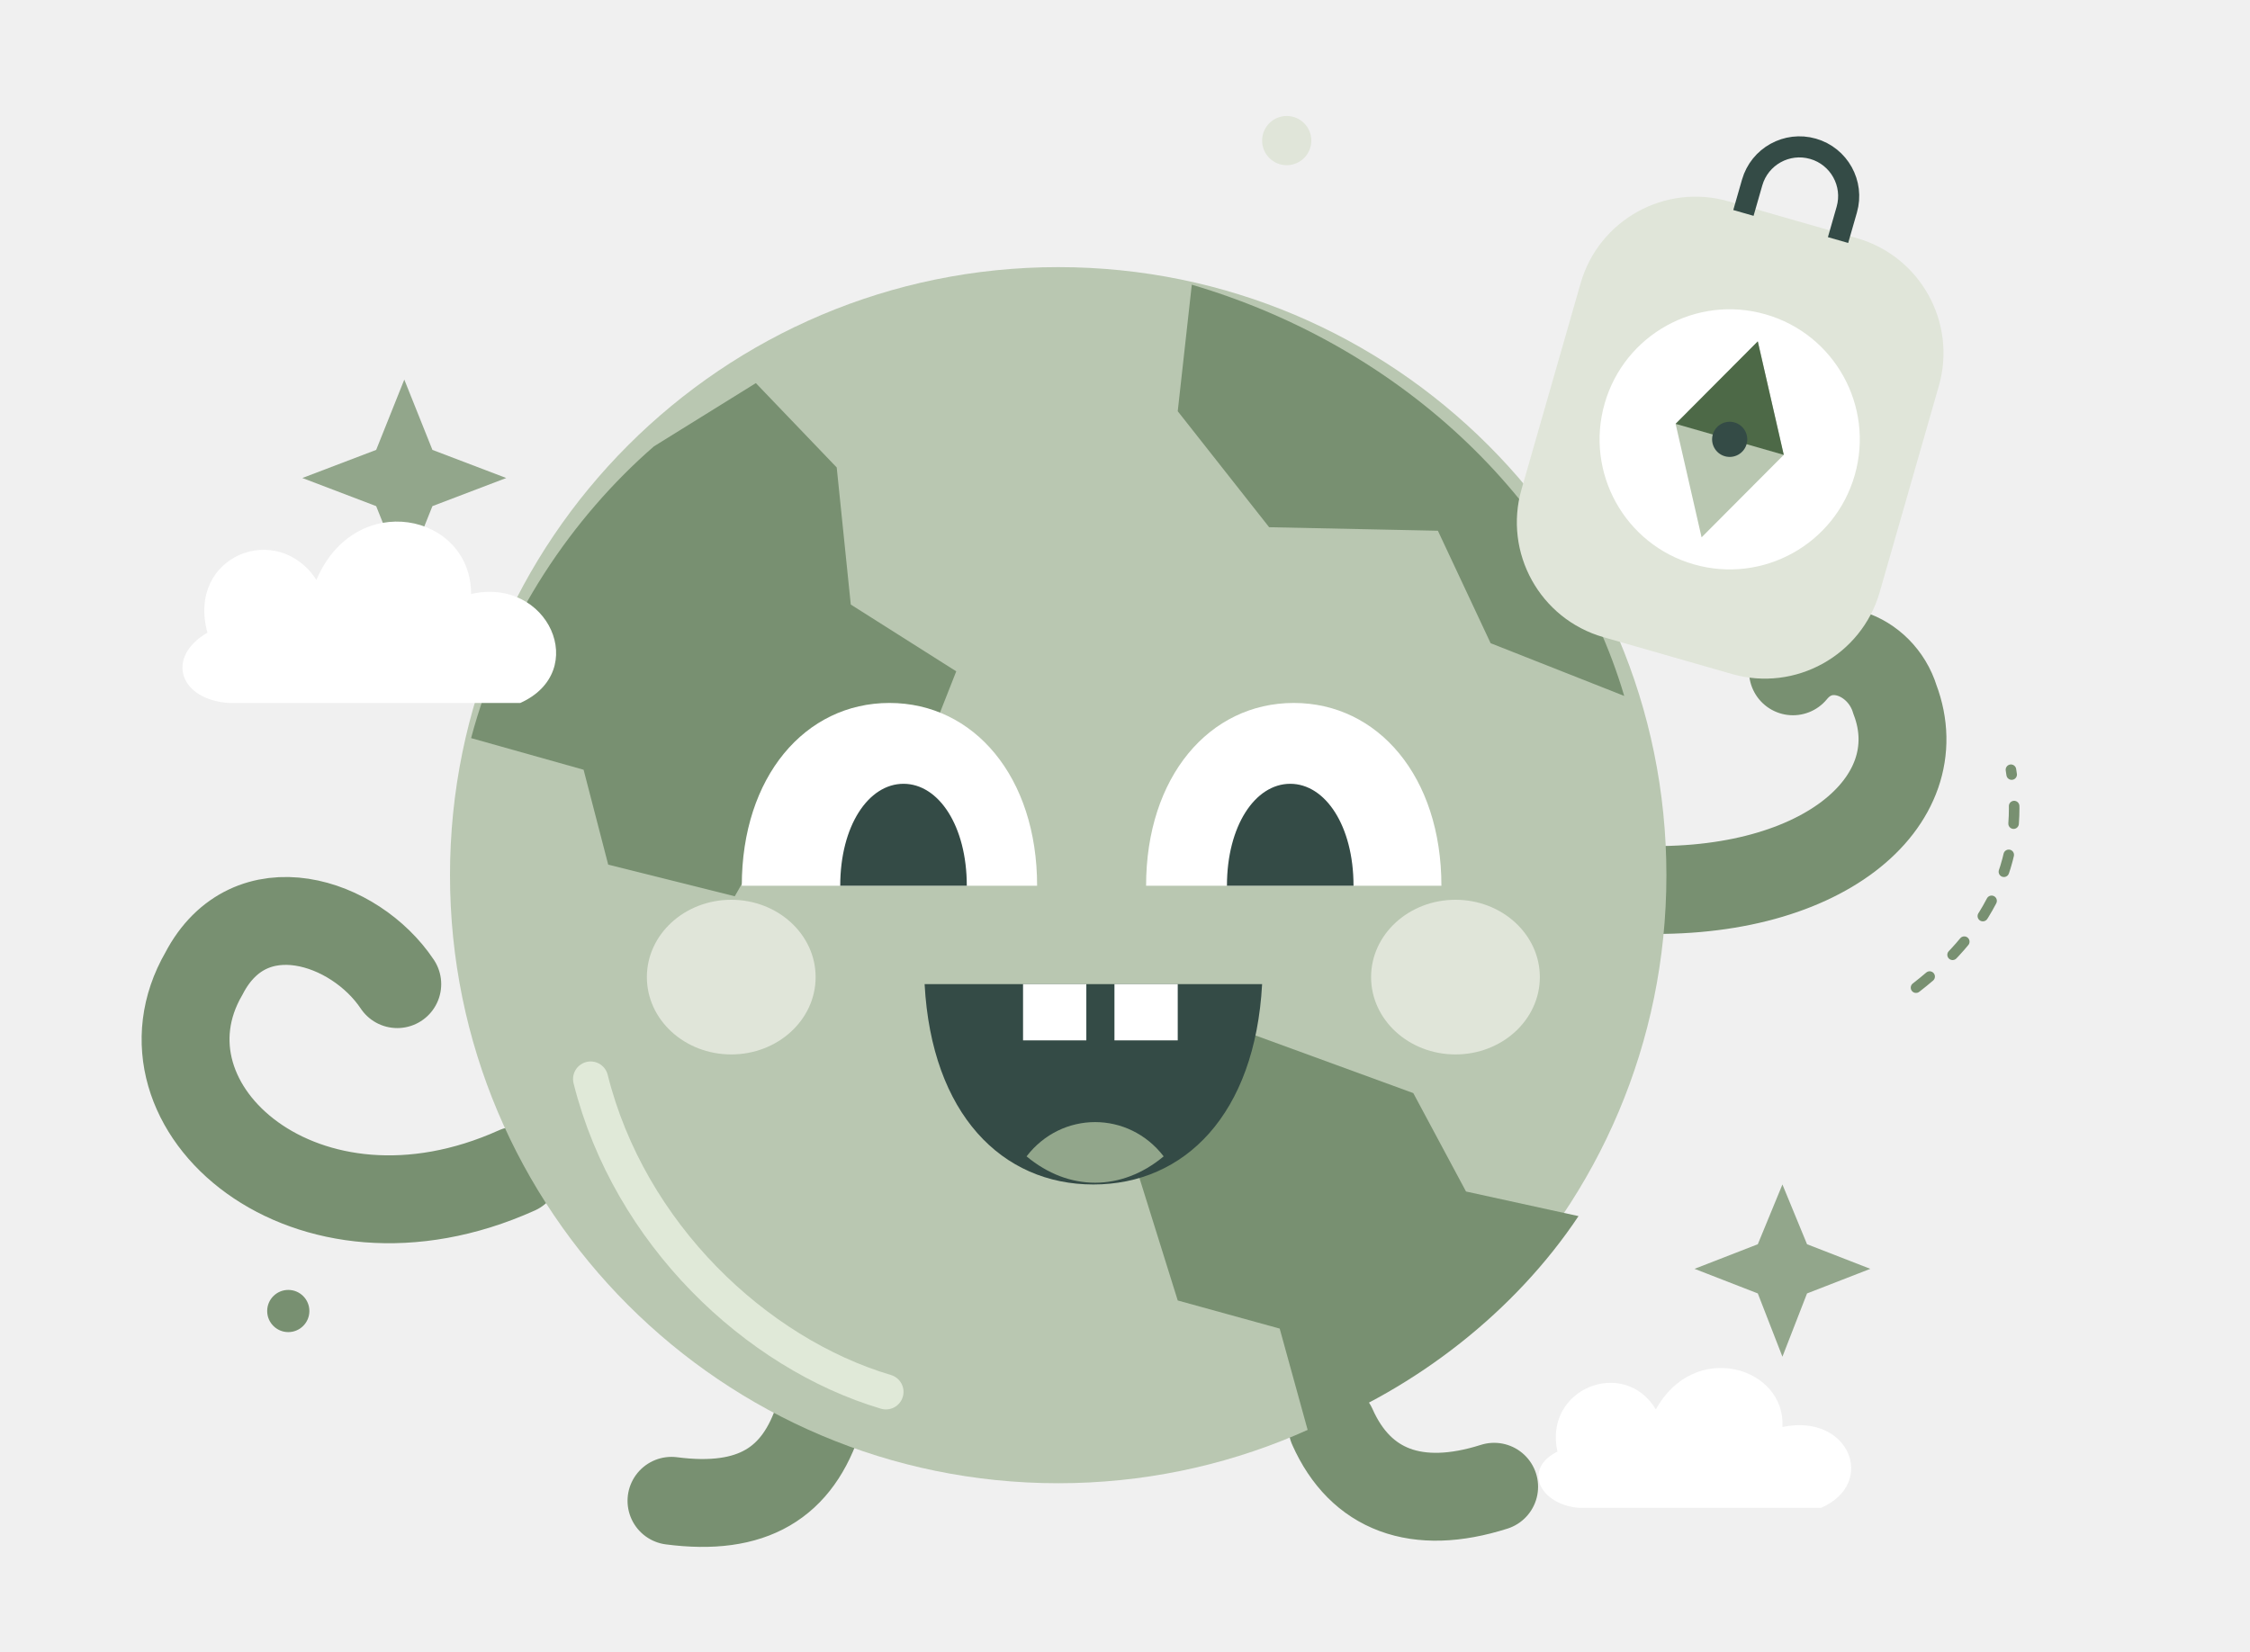
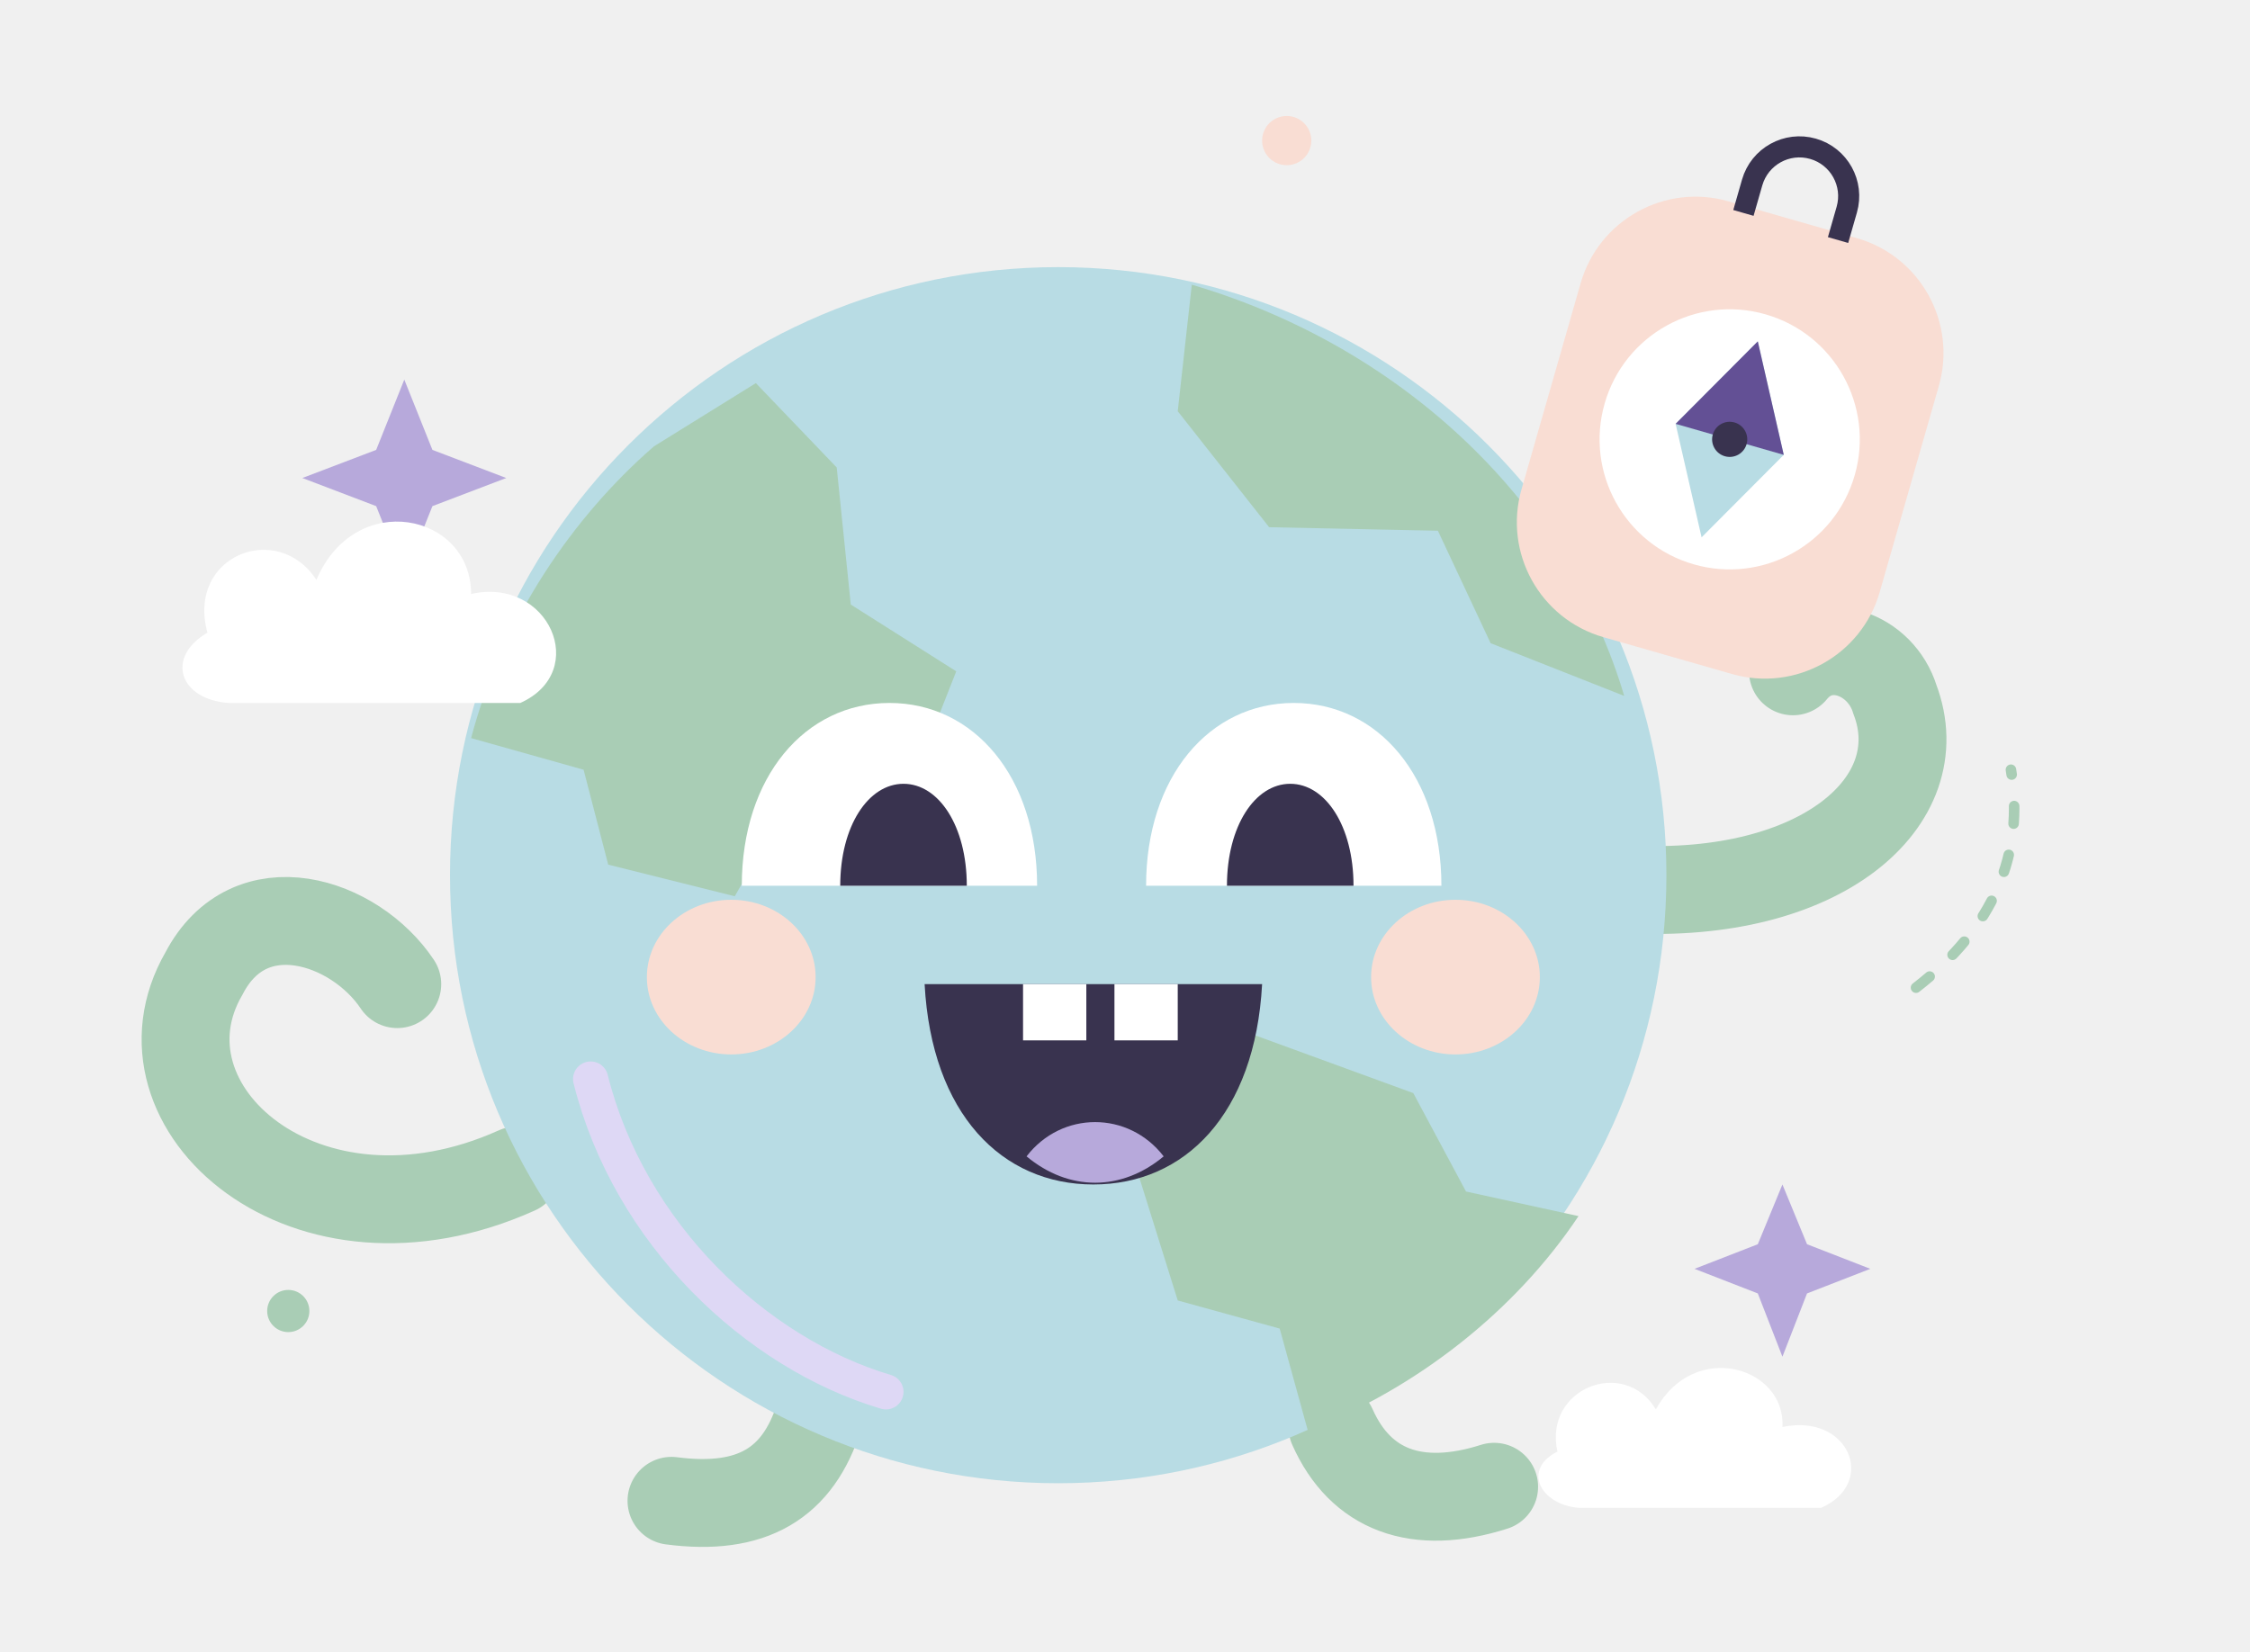
<svg xmlns="http://www.w3.org/2000/svg" viewBox="0 0 640 470" fill="none">
-   <path d="M147 333c-60 27-111-18-89-56 13-25 43-15 55 3M463 253c55 3 87-25 76-54-4-13-20-19-29-8" stroke="#789071" stroke-width="25" stroke-linecap="round" />
-   <path d="M233 403c-6 19-19 27-42 24M379 406c8 18 24 24 46 17" stroke="#789071" stroke-width="25" stroke-linecap="round" />
-   <circle cx="301" cy="249" r="173" fill="#B9C7B1" />
-   <path d="M186 127c-23 20-43 49-52 83l32 9 7 27 36 9 16-28 34-3 13-33-30-19-4-39-23-24-29 18ZM339 81l-4 36 26 33 48 1 15 32 38 15c-16-54-62-99-123-117ZM350 292l-30 30 15 48 29 8 8 29c31-12 59-34 77-61l-32-7-15-28-52-19Z" fill="#789071" />
-   <path d="M168 307c11 44 47 78 84 89" stroke="#E0E9D8" stroke-width="10" stroke-linecap="round" />
+   <path d="M147 333c-60 27-111-18-89-56 13-25 43-15 55 3M463 253c55 3 87-25 76-54-4-13-20-19-29-8" stroke="#A9CDB5" stroke-width="25" stroke-linecap="round" />
+   <path d="M233 403c-6 19-19 27-42 24M379 406c8 18 24 24 46 17" stroke="#A9CDB5" stroke-width="25" stroke-linecap="round" />
+   <circle cx="301" cy="249" r="173" fill="#B8DCE4" />
+   <path d="M186 127c-23 20-43 49-52 83l32 9 7 27 36 9 16-28 34-3 13-33-30-19-4-39-23-24-29 18ZM339 81l-4 36 26 33 48 1 15 32 38 15c-16-54-62-99-123-117ZM350 292l-30 30 15 48 29 8 8 29c31-12 59-34 77-61l-32-7-15-28-52-19Z" fill="#A9CDB5" />
+   <path d="M168 307c11 44 47 78 84 89" stroke="#DED8F5" stroke-width="10" stroke-linecap="round" />
  <path d="M211 252c0-31 18-52 42-52s42 21 42 52M326 252c0-31 18-52 42-52s42 21 42 52" fill="white" />
-   <path d="M239 252c0-17 8-29 18-29s18 12 18 29M349 252c0-17 8-29 18-29s18 12 18 29" fill="#344B46" />
-   <ellipse cx="208" cy="278" rx="24" ry="22" fill="#E0E5D9" />
-   <ellipse cx="414" cy="278" rx="24" ry="22" fill="#E0E5D9" />
-   <path d="M263 280h96c-2 37-22 57-48 57s-46-20-48-57Z" fill="#344B46" />
+   <path d="M239 252c0-17 8-29 18-29s18 12 18 29M349 252c0-17 8-29 18-29s18 12 18 29" fill="#39334F" />
+   <ellipse cx="208" cy="278" rx="24" ry="22" fill="#F9DDD3" />
+   <ellipse cx="414" cy="278" rx="24" ry="22" fill="#F9DDD3" />
+   <path d="M263 280h96c-2 37-22 57-48 57s-46-20-48-57Z" fill="#39334F" />
  <path d="M291 280h18v16h-18ZM317 280h18v16h-18Z" fill="white" />
-   <path d="M292 329c10-13 29-13 39 0-12 10-27 10-39 0Z" fill="#92A68B" />
+   <path d="M292 329c10-13 29-13 39 0-12 10-27 10-39 0Z" fill="#B7A9DB" />
  <g transform="rotate(16 492 125)">
-     <rect x="439" y="60" width="106" height="129" rx="34" fill="#E0E5D9" />
-     <path d="M478 62v-9a14 14 0 0 1 28 0v9" stroke="#344B46" stroke-width="6" />
+     <rect x="439" y="60" width="106" height="129" rx="34" fill="#F9DDD3" />
+     <path d="M478 62v-9a14 14 0 0 1 28 0v9" stroke="#39334F" stroke-width="6" />
    <circle cx="492" cy="125" r="37" fill="#FFF" />
-     <path d="m492 96 16 29-16 29-16-29Z" fill="#B9C7B1" />
-     <path d="m492 96 16 29h-32Z" fill="#4D6947" />
-     <circle cx="492" cy="125" r="5" fill="#344B46" />
+     <path d="m492 96 16 29-16 29-16-29Z" fill="#B8DCE4" />
+     <path d="m492 96 16 29h-32Z" fill="#635095" />
+     <circle cx="492" cy="125" r="5" fill="#39334F" />
  </g>
-   <path d="m115 108 8 20 21 8-21 8-8 20-8-20-21-8 21-8ZM507 337l7 17 18 7-18 7-7 18-7-18-18-7 18-7Z" fill="#92A68B" />
+   <path d="m115 108 8 20 21 8-21 8-8 20-8-20-21-8 21-8ZM507 337l7 17 18 7-18 7-7 18-7-18-18-7 18-7Z" fill="#B7A9DB" />
  <path d="M59 180c-6-22 20-32 31-15 11-26 44-19 44 4 22-5 34 22 14 31H65c-14-1-18-13-6-20ZM443 413c-4-18 19-27 28-12 11-20 37-12 36 5 19-4 27 16 11 23h-69c-11-1-16-11-6-16Z" fill="white" />
-   <circle cx="366" cy="40" r="7" fill="#E0E5D9" />
-   <circle cx="82" cy="373" r="6" fill="#789071" />
-   <path d="M545 281c22-17 31-38 27-62" stroke="#789071" stroke-width="3" stroke-linecap="round" stroke-dasharray="5 9" />
+   <circle cx="366" cy="40" r="7" fill="#F9DDD3" />
+   <circle cx="82" cy="373" r="6" fill="#A9CDB5" />
+   <path d="M545 281c22-17 31-38 27-62" stroke="#A9CDB5" stroke-width="3" stroke-linecap="round" stroke-dasharray="5 9" />
</svg>
